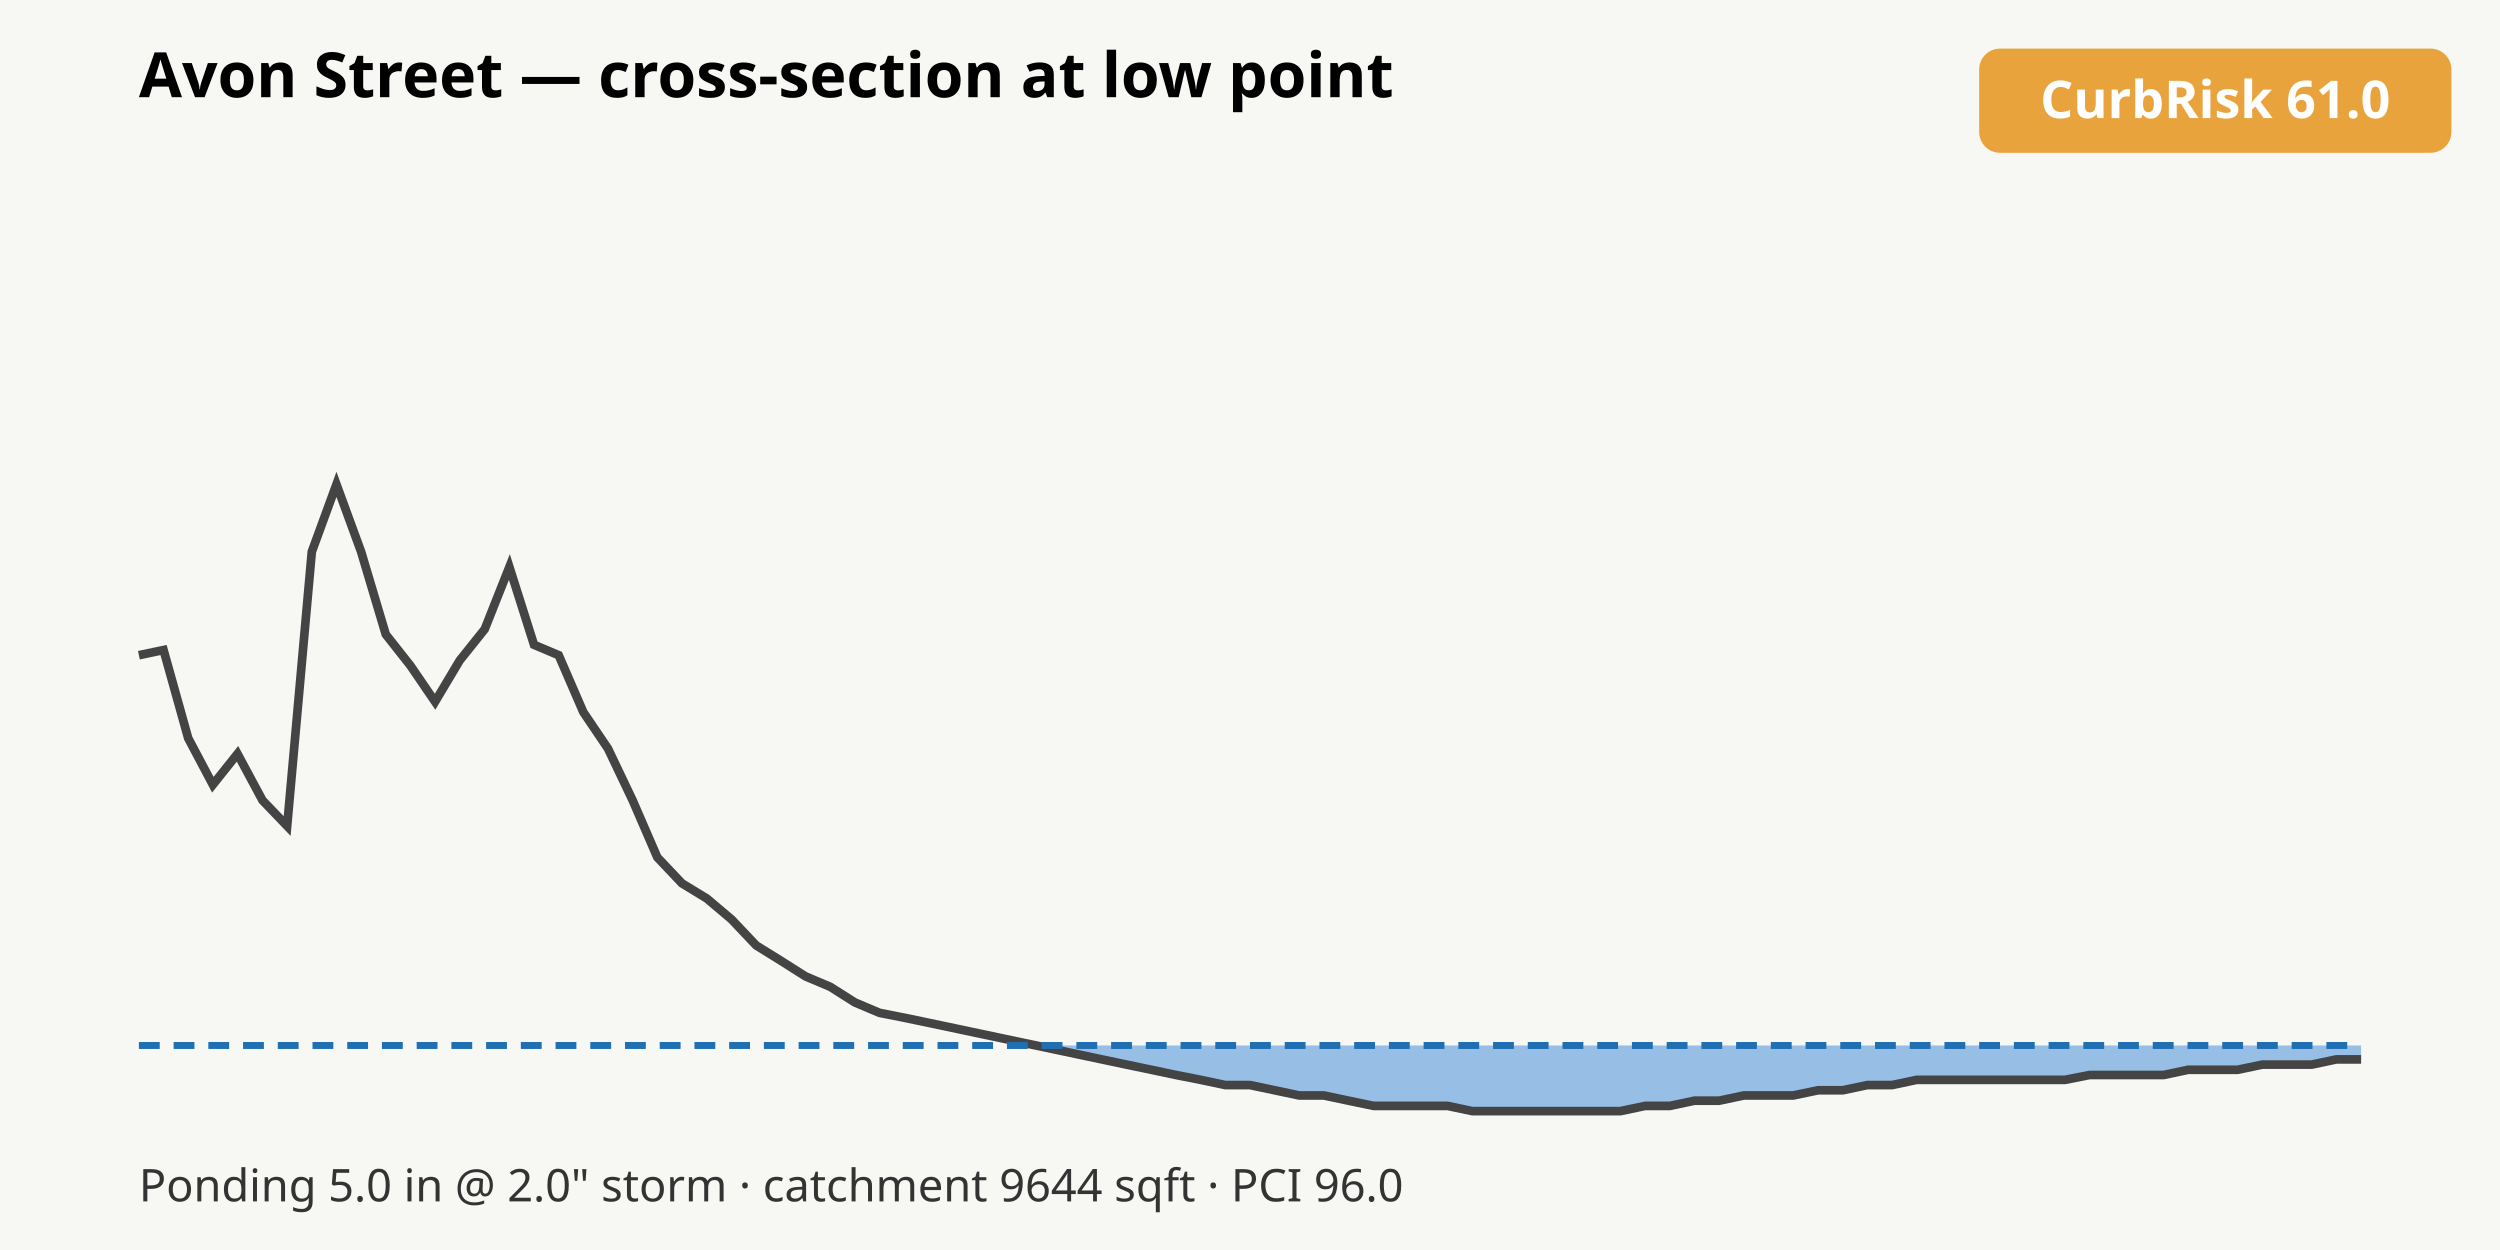
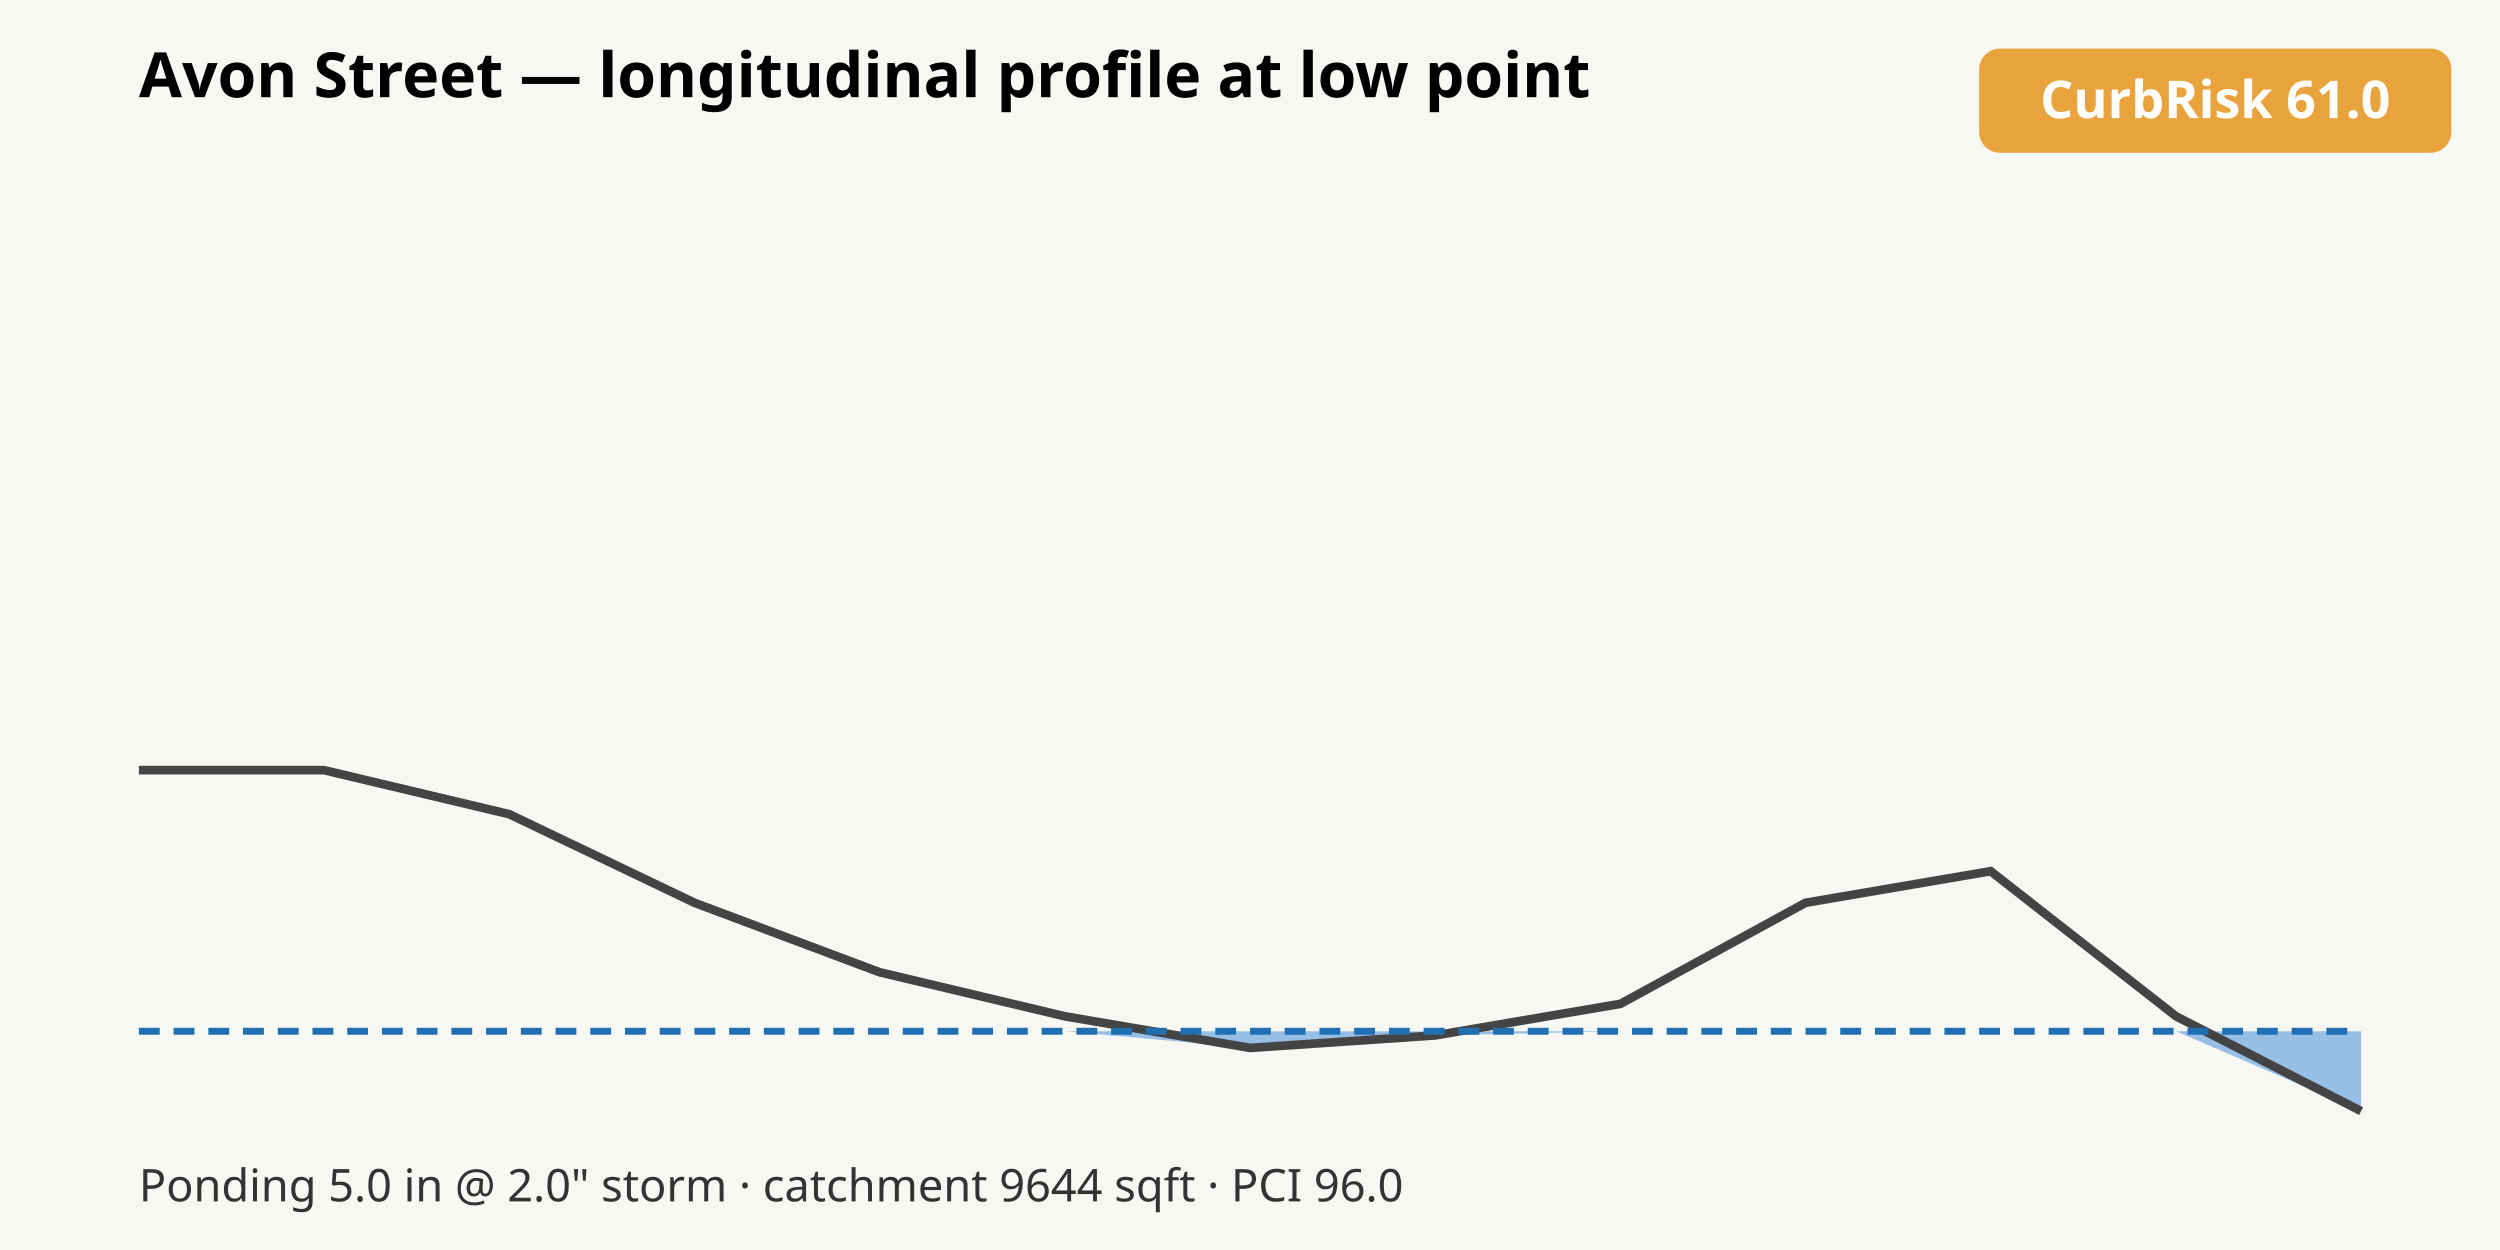
<svg xmlns="http://www.w3.org/2000/svg" width="720" height="360" font-family="system-ui">
  <rect width="720" height="360" fill="#f7f7f4" />
-   <polygon points="40.0,301.1 40.0,301.1 47.1,301.1 54.2,301.1 61.3,301.1 68.4,301.1 75.6,301.1 82.7,301.1 89.8,301.1 96.9,301.1 104.0,301.1 111.1,301.1 118.2,301.1 125.3,301.1 132.4,301.1 139.6,301.1 146.7,301.1 153.8,301.1 160.9,301.1 168.0,301.1 175.1,301.1 182.2,301.1 189.3,301.1 196.4,301.1 203.6,301.1 210.7,301.1 217.8,301.1 224.9,301.1 232.0,301.1 239.1,301.1 246.2,301.1 253.3,301.1 260.4,301.1 267.6,301.1 274.7,301.1 281.8,301.1 288.9,301.1 296.0,301.1 303.1,302.1 310.2,303.6 317.3,305.1 324.4,306.6 331.6,308.1 338.7,309.6 345.8,311.0 352.9,312.5 360.0,312.5 367.1,314.0 374.2,315.5 381.3,315.5 388.4,317.0 395.6,318.5 402.7,318.5 409.8,318.5 416.9,318.5 424.0,320.0 431.1,320.0 438.2,320.0 445.3,320.0 452.4,320.0 459.6,320.0 466.7,320.0 473.8,318.5 480.9,318.5 488.0,317.0 495.1,317.0 502.2,315.5 509.3,315.5 516.4,315.5 523.6,314.0 530.7,314.0 537.8,312.5 544.9,312.5 552.0,311.0 559.1,311.0 566.2,311.0 573.3,311.0 580.4,311.0 587.6,311.0 594.7,311.0 601.8,309.6 608.9,309.6 616.0,309.6 623.1,309.6 630.2,308.1 637.3,308.1 644.4,308.1 651.6,306.6 658.7,306.6 665.8,306.6 672.9,305.1 680.0,305.1 680.0,301.1" fill="#4a90d9" fill-opacity="0.55" />
-   <polyline points="40.0,188.7 47.1,187.2 54.2,212.6 61.3,226.0 68.4,217.1 75.6,230.5 82.7,237.9 89.8,158.9 96.9,139.5 104.0,158.9 111.1,182.7 118.2,191.7 125.3,202.1 132.4,190.2 139.6,181.2 146.7,163.3 153.8,185.7 160.9,188.7 168.0,205.1 175.1,215.6 182.2,230.5 189.3,246.9 196.4,254.4 203.6,258.8 210.7,264.8 217.8,272.3 224.9,276.7 232.0,281.2 239.1,284.2 246.2,288.7 253.3,291.7 260.4,293.1 267.6,294.6 274.7,296.1 281.8,297.6 288.9,299.1 296.0,300.6 303.1,302.1 310.2,303.6 317.3,305.1 324.4,306.6 331.6,308.1 338.7,309.6 345.8,311.0 352.9,312.5 360.0,312.5 367.1,314.0 374.2,315.5 381.3,315.5 388.4,317.0 395.6,318.5 402.7,318.5 409.8,318.5 416.9,318.5 424.0,320.0 431.1,320.0 438.2,320.0 445.3,320.0 452.4,320.0 459.6,320.0 466.7,320.0 473.8,318.5 480.9,318.5 488.0,317.0 495.1,317.0 502.2,315.5 509.3,315.5 516.4,315.5 523.6,314.0 530.7,314.0 537.8,312.5 544.9,312.5 552.0,311.0 559.1,311.0 566.2,311.0 573.3,311.0 580.4,311.0 587.6,311.0 594.7,311.0 601.8,309.6 608.9,309.6 616.0,309.6 623.1,309.6 630.2,308.1 637.3,308.1 644.4,308.1 651.6,306.6 658.7,306.6 665.8,306.6 672.9,305.1 680.0,305.1" fill="none" stroke="#444" stroke-width="2.5" />
-   <line x1="40.0" y1="301.1" x2="680.0" y2="301.1" stroke="#1f6fb2" stroke-dasharray="6 4" stroke-width="2" />
-   <text x="40" y="28" font-size="18" font-weight="700">Avon Street — cross-section at low point</text>
+   <polygon points="40.0,297.0 40.0,297.0 93.3,297.0 146.7,297.0 200.0,297.0 253.3,297.0 306.7,297.0 360.0,301.8 413.3,298.2 466.7,297.0 520.0,297.0 573.3,297.0 626.7,297.0 680.0,320.0 680.0,297.0" fill="#4a90d9" fill-opacity="0.55" />
+   <polyline points="40.0,221.8 93.3,221.8 146.7,234.5 200.0,260.0 253.3,280.0 306.7,292.7 360.0,301.8 413.3,298.2 466.7,289.1 520.0,260.0 573.3,250.9 626.7,292.7 680.0,320.0" fill="none" stroke="#444" stroke-width="2.5" />
+   <line x1="40.0" y1="297.0" x2="680.0" y2="297.0" stroke="#1f6fb2" stroke-dasharray="6 4" stroke-width="2" />
+   <text x="40" y="28" font-size="18" font-weight="700">Avon Street — longitudinal profile at low point</text>
  <text x="40" y="346" font-size="13" fill="#333">Ponding 5.0 in @ 2.0" storm · catchment 9644 sqft · PCI 96.0</text>
  <rect x="570" y="14" width="136" height="30" rx="6" fill="#e8a33d" />
  <text x="638" y="34" font-size="15" fill="#fff" text-anchor="middle" font-weight="700">CurbRisk 61.0</text>
</svg>
